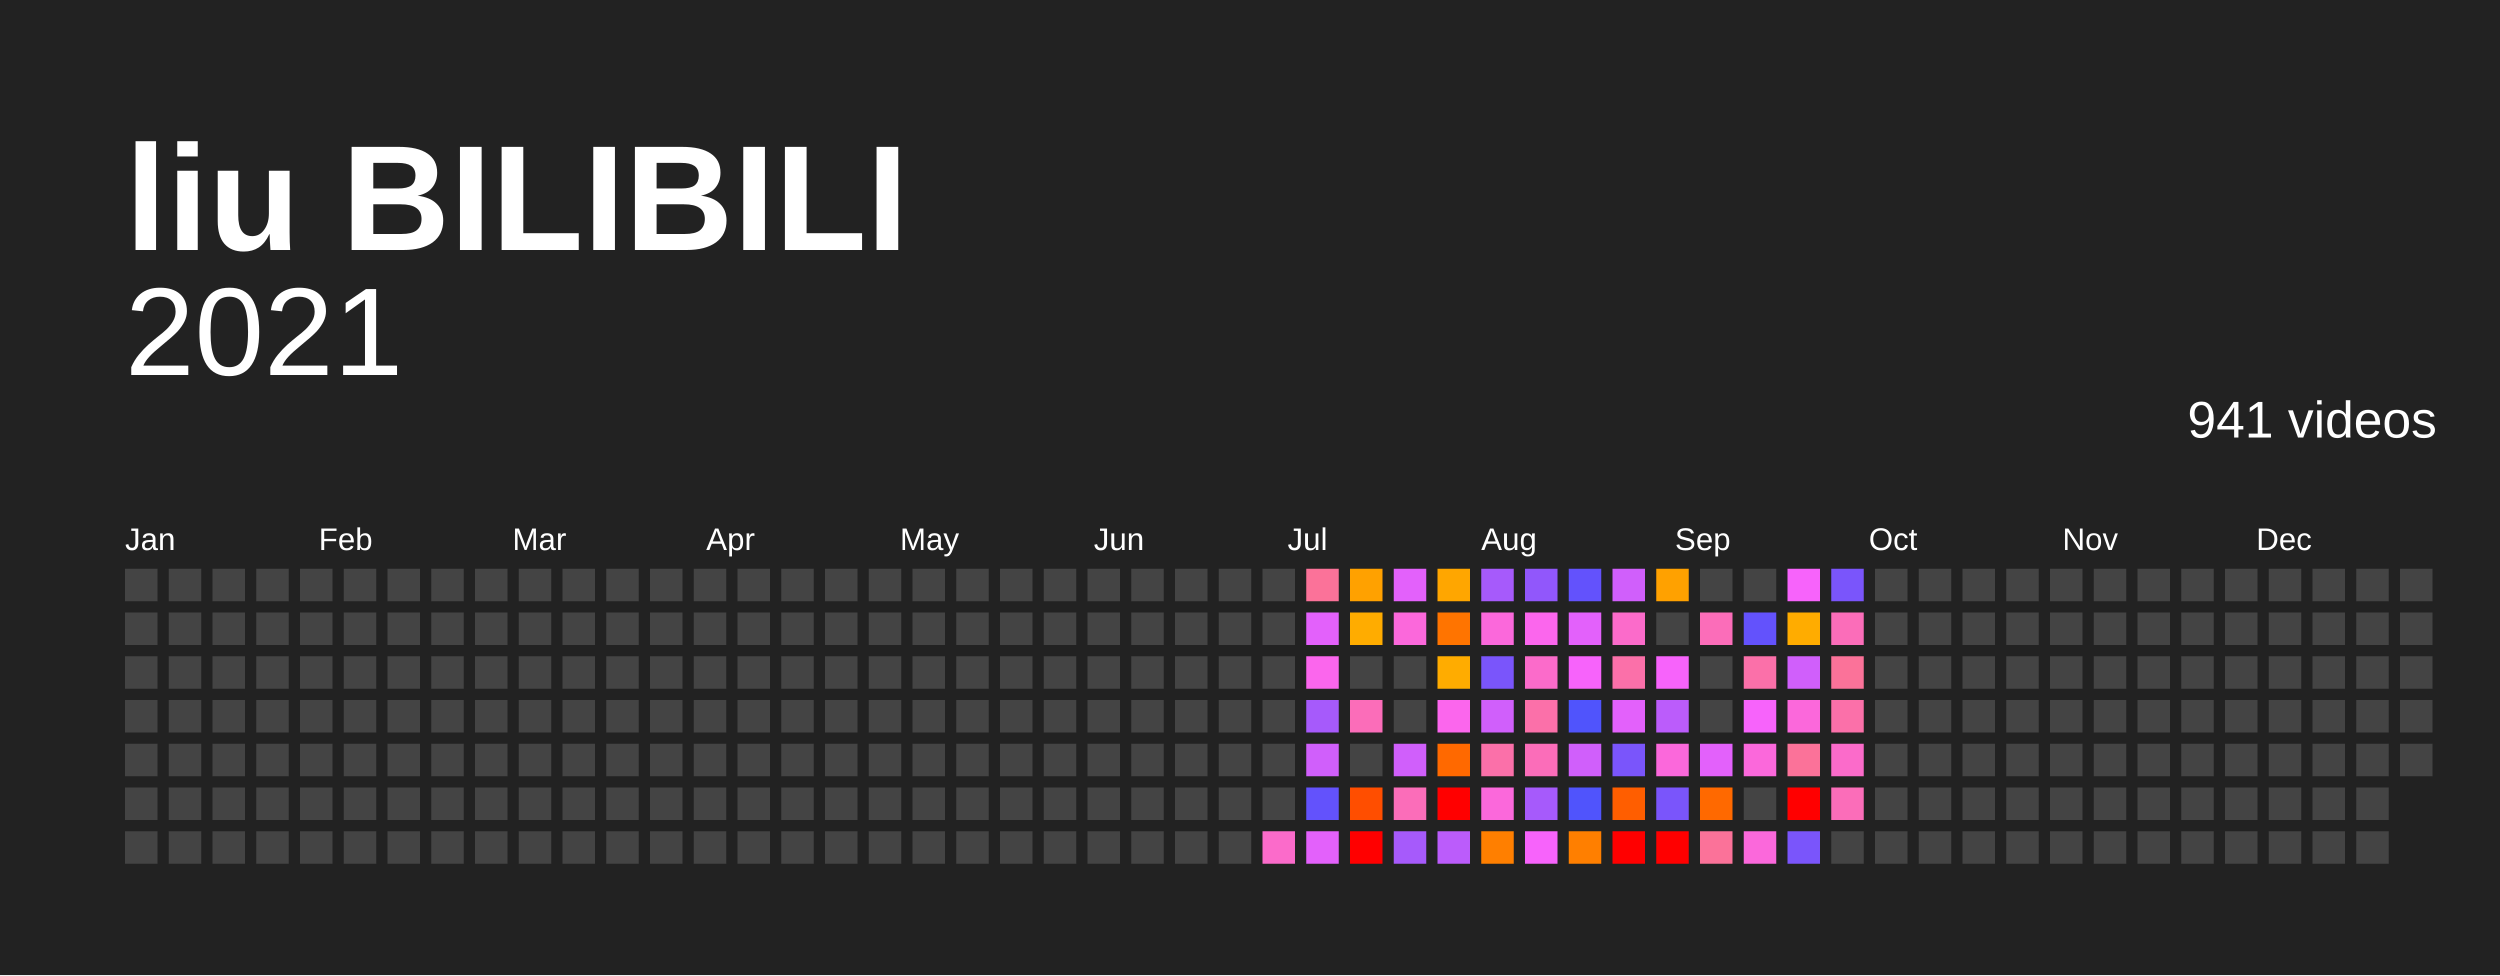
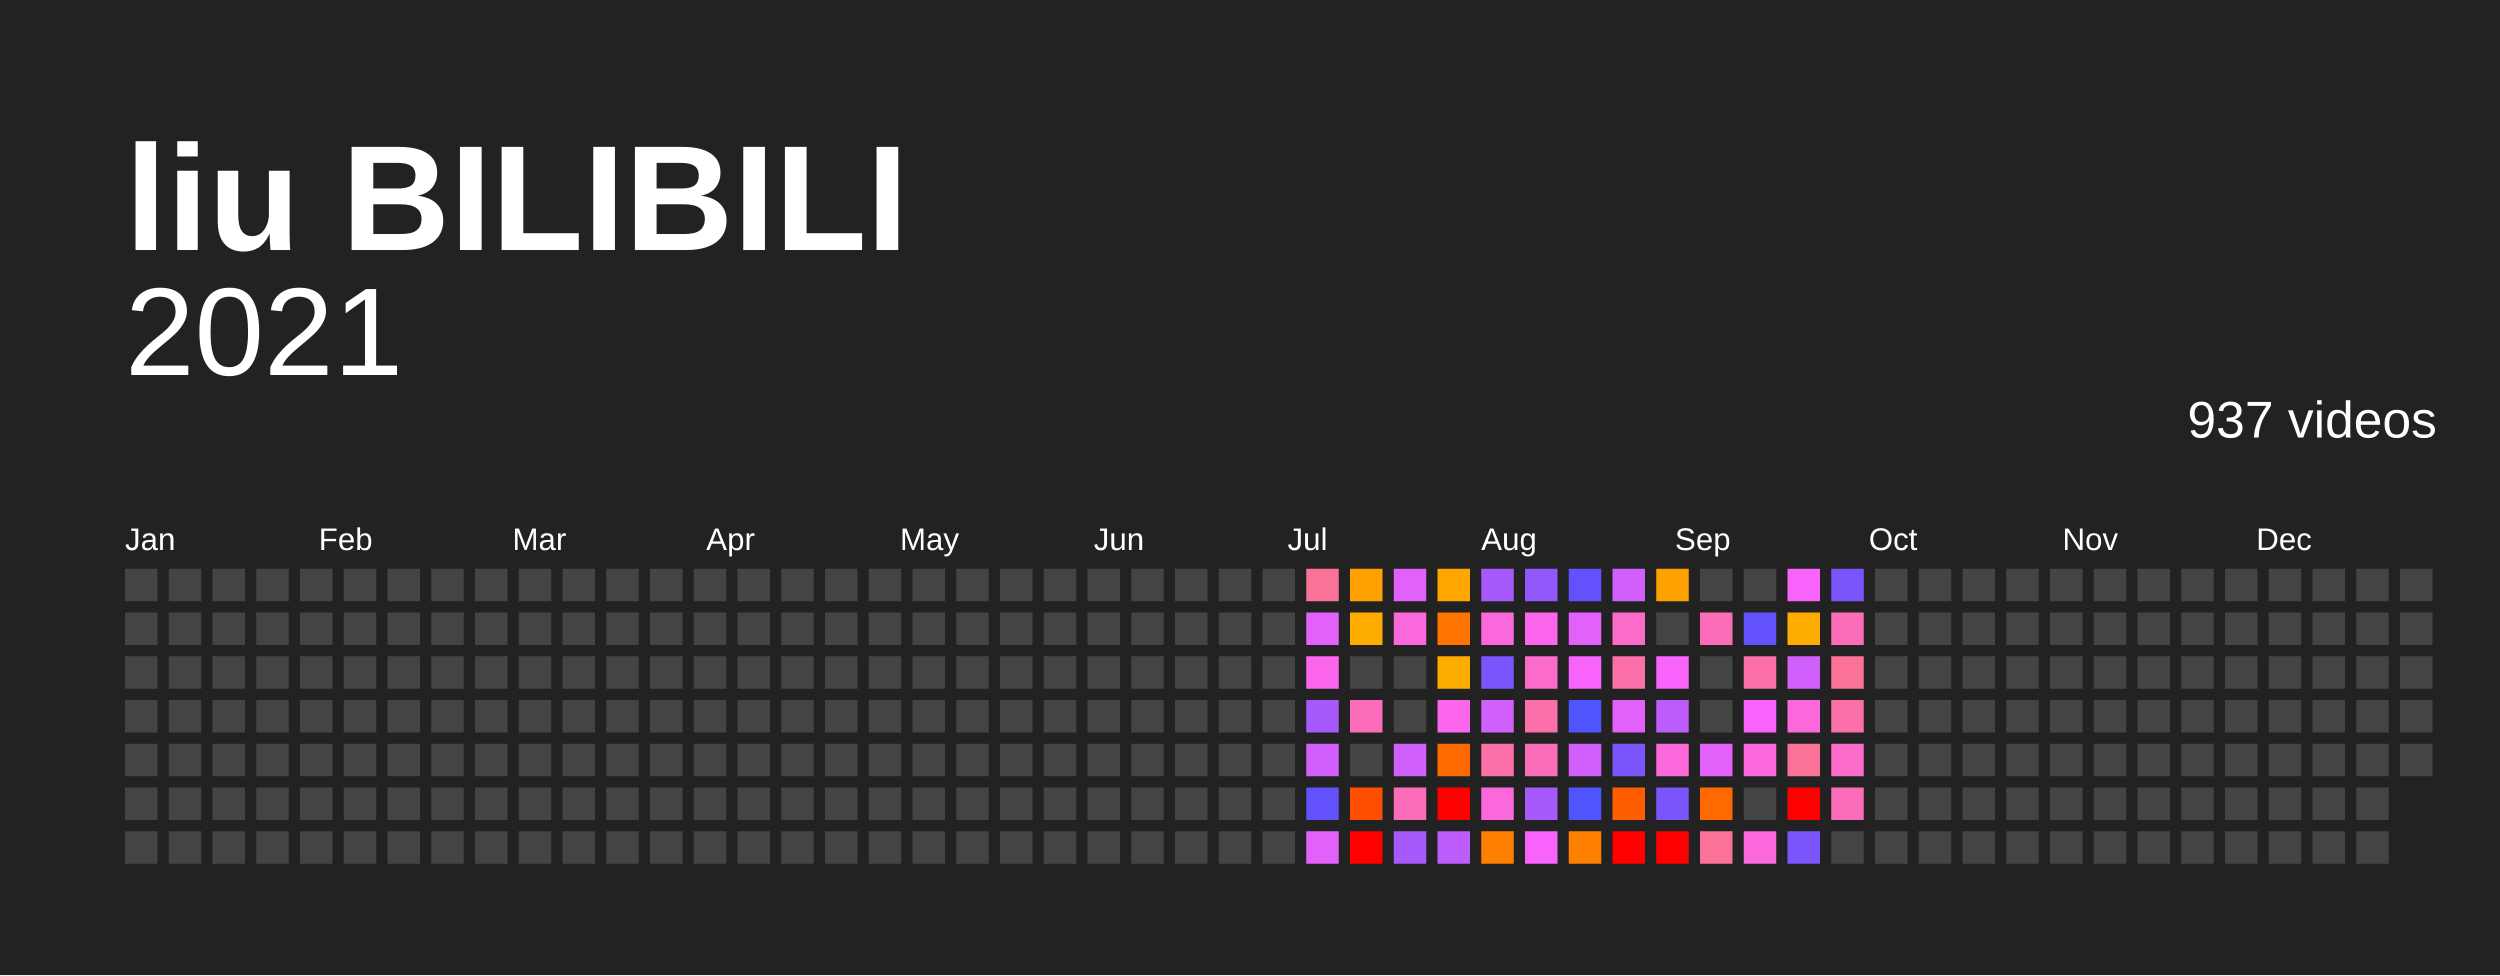
<svg xmlns="http://www.w3.org/2000/svg" baseProfile="full" height="78mm" version="1.1" viewBox="0,0,200,78" width="200mm">
  <defs />
  <rect fill="#222222" height="78" width="200" x="0" y="0" />
  <text fill="#FFFFFF" style="font-size:12px; font-family:Arial; font-weight:bold;" x="10" y="20">liu BILIBILI</text>
  <text alignment-baseline="hanging" fill="#FFFFFF" style="font-size:10.0px; font-family:Arial;" x="10" y="30">2021</text>
-   <text alignment-baseline="hanging" fill="#FFFFFF" style="font-size:4.125px; font-family:Arial;" x="175" y="35">941 videos</text>
+   <text alignment-baseline="hanging" fill="#FFFFFF" style="font-size:4.125px; font-family:Arial;" x="175" y="35">937 videos</text>
  <text fill="#FFFFFF" style="font-size:2.5px; font-family:Arial" x="10.0" y="44">Jan</text>
  <text fill="#FFFFFF" style="font-size:2.5px; font-family:Arial" x="25.5" y="44">Feb</text>
  <text fill="#FFFFFF" style="font-size:2.5px; font-family:Arial" x="41.0" y="44">Mar</text>
  <text fill="#FFFFFF" style="font-size:2.5px; font-family:Arial" x="56.5" y="44">Apr</text>
  <text fill="#FFFFFF" style="font-size:2.5px; font-family:Arial" x="72.0" y="44">May</text>
  <text fill="#FFFFFF" style="font-size:2.5px; font-family:Arial" x="87.5" y="44">Jun</text>
  <text fill="#FFFFFF" style="font-size:2.5px; font-family:Arial" x="103.0" y="44">Jul</text>
  <text fill="#FFFFFF" style="font-size:2.5px; font-family:Arial" x="118.5" y="44">Aug</text>
  <text fill="#FFFFFF" style="font-size:2.5px; font-family:Arial" x="134.0" y="44">Sep</text>
  <text fill="#FFFFFF" style="font-size:2.5px; font-family:Arial" x="149.5" y="44">Oct</text>
  <text fill="#FFFFFF" style="font-size:2.5px; font-family:Arial" x="165.0" y="44">Nov</text>
  <text fill="#FFFFFF" style="font-size:2.5px; font-family:Arial" x="180.5" y="44">Dec</text>
  <rect fill="#444444" height="2.6" width="2.6" x="10.0" y="45.5" />
  <rect fill="#444444" height="2.6" width="2.6" x="10.0" y="49.0" />
  <rect fill="#444444" height="2.6" width="2.6" x="10.0" y="52.5" />
  <rect fill="#444444" height="2.6" width="2.6" x="10.0" y="56.0" />
  <rect fill="#444444" height="2.6" width="2.6" x="10.0" y="59.5" />
  <rect fill="#444444" height="2.6" width="2.6" x="10.0" y="63.0" />
  <rect fill="#444444" height="2.6" width="2.6" x="10.0" y="66.5" />
  <rect fill="#444444" height="2.6" width="2.6" x="13.5" y="45.5" />
  <rect fill="#444444" height="2.6" width="2.6" x="13.5" y="49.0" />
  <rect fill="#444444" height="2.6" width="2.6" x="13.5" y="52.5" />
  <rect fill="#444444" height="2.6" width="2.6" x="13.5" y="56.0" />
  <rect fill="#444444" height="2.6" width="2.6" x="13.5" y="59.5" />
  <rect fill="#444444" height="2.6" width="2.6" x="13.5" y="63.0" />
  <rect fill="#444444" height="2.6" width="2.6" x="13.5" y="66.5" />
  <rect fill="#444444" height="2.6" width="2.6" x="17.0" y="45.5" />
  <rect fill="#444444" height="2.6" width="2.6" x="17.0" y="49.0" />
  <rect fill="#444444" height="2.6" width="2.6" x="17.0" y="52.5" />
  <rect fill="#444444" height="2.6" width="2.6" x="17.0" y="56.0" />
  <rect fill="#444444" height="2.6" width="2.6" x="17.0" y="59.5" />
  <rect fill="#444444" height="2.6" width="2.6" x="17.0" y="63.0" />
  <rect fill="#444444" height="2.6" width="2.6" x="17.0" y="66.5" />
  <rect fill="#444444" height="2.6" width="2.6" x="20.5" y="45.5" />
  <rect fill="#444444" height="2.6" width="2.6" x="20.5" y="49.0" />
  <rect fill="#444444" height="2.6" width="2.6" x="20.5" y="52.5" />
  <rect fill="#444444" height="2.6" width="2.6" x="20.5" y="56.0" />
  <rect fill="#444444" height="2.6" width="2.6" x="20.5" y="59.5" />
  <rect fill="#444444" height="2.6" width="2.6" x="20.5" y="63.0" />
  <rect fill="#444444" height="2.6" width="2.6" x="20.5" y="66.5" />
  <rect fill="#444444" height="2.6" width="2.6" x="24.0" y="45.5" />
  <rect fill="#444444" height="2.6" width="2.6" x="24.0" y="49.0" />
  <rect fill="#444444" height="2.6" width="2.6" x="24.0" y="52.5" />
  <rect fill="#444444" height="2.6" width="2.6" x="24.0" y="56.0" />
  <rect fill="#444444" height="2.6" width="2.6" x="24.0" y="59.5" />
  <rect fill="#444444" height="2.6" width="2.6" x="24.0" y="63.0" />
  <rect fill="#444444" height="2.6" width="2.6" x="24.0" y="66.5" />
  <rect fill="#444444" height="2.6" width="2.6" x="27.5" y="45.5" />
  <rect fill="#444444" height="2.6" width="2.6" x="27.5" y="49.0" />
  <rect fill="#444444" height="2.6" width="2.6" x="27.5" y="52.5" />
  <rect fill="#444444" height="2.6" width="2.6" x="27.5" y="56.0" />
  <rect fill="#444444" height="2.6" width="2.6" x="27.5" y="59.5" />
  <rect fill="#444444" height="2.6" width="2.6" x="27.5" y="63.0" />
  <rect fill="#444444" height="2.6" width="2.6" x="27.5" y="66.5" />
  <rect fill="#444444" height="2.6" width="2.6" x="31.0" y="45.5" />
  <rect fill="#444444" height="2.6" width="2.6" x="31.0" y="49.0" />
  <rect fill="#444444" height="2.6" width="2.6" x="31.0" y="52.5" />
  <rect fill="#444444" height="2.6" width="2.6" x="31.0" y="56.0" />
  <rect fill="#444444" height="2.6" width="2.6" x="31.0" y="59.5" />
  <rect fill="#444444" height="2.6" width="2.6" x="31.0" y="63.0" />
  <rect fill="#444444" height="2.6" width="2.6" x="31.0" y="66.5" />
  <rect fill="#444444" height="2.6" width="2.6" x="34.5" y="45.5" />
  <rect fill="#444444" height="2.6" width="2.6" x="34.5" y="49.0" />
  <rect fill="#444444" height="2.6" width="2.6" x="34.5" y="52.5" />
  <rect fill="#444444" height="2.6" width="2.6" x="34.5" y="56.0" />
  <rect fill="#444444" height="2.6" width="2.6" x="34.5" y="59.5" />
  <rect fill="#444444" height="2.6" width="2.6" x="34.5" y="63.0" />
  <rect fill="#444444" height="2.6" width="2.6" x="34.5" y="66.5" />
  <rect fill="#444444" height="2.6" width="2.6" x="38.0" y="45.5" />
  <rect fill="#444444" height="2.6" width="2.6" x="38.0" y="49.0" />
  <rect fill="#444444" height="2.6" width="2.6" x="38.0" y="52.5" />
  <rect fill="#444444" height="2.6" width="2.6" x="38.0" y="56.0" />
  <rect fill="#444444" height="2.6" width="2.6" x="38.0" y="59.5" />
  <rect fill="#444444" height="2.6" width="2.6" x="38.0" y="63.0" />
  <rect fill="#444444" height="2.6" width="2.6" x="38.0" y="66.5" />
  <rect fill="#444444" height="2.6" width="2.6" x="41.5" y="45.5" />
  <rect fill="#444444" height="2.6" width="2.6" x="41.5" y="49.0" />
  <rect fill="#444444" height="2.6" width="2.6" x="41.5" y="52.5" />
  <rect fill="#444444" height="2.6" width="2.6" x="41.5" y="56.0" />
  <rect fill="#444444" height="2.6" width="2.6" x="41.5" y="59.5" />
  <rect fill="#444444" height="2.6" width="2.6" x="41.5" y="63.0" />
  <rect fill="#444444" height="2.6" width="2.6" x="41.5" y="66.5" />
  <rect fill="#444444" height="2.6" width="2.6" x="45.0" y="45.5" />
  <rect fill="#444444" height="2.6" width="2.6" x="45.0" y="49.0" />
  <rect fill="#444444" height="2.6" width="2.6" x="45.0" y="52.5" />
  <rect fill="#444444" height="2.6" width="2.6" x="45.0" y="56.0" />
  <rect fill="#444444" height="2.6" width="2.6" x="45.0" y="59.5" />
  <rect fill="#444444" height="2.6" width="2.6" x="45.0" y="63.0" />
  <rect fill="#444444" height="2.6" width="2.6" x="45.0" y="66.5" />
  <rect fill="#444444" height="2.6" width="2.6" x="48.5" y="45.5" />
  <rect fill="#444444" height="2.6" width="2.6" x="48.5" y="49.0" />
  <rect fill="#444444" height="2.6" width="2.6" x="48.5" y="52.5" />
  <rect fill="#444444" height="2.6" width="2.6" x="48.5" y="56.0" />
  <rect fill="#444444" height="2.6" width="2.6" x="48.5" y="59.5" />
  <rect fill="#444444" height="2.6" width="2.6" x="48.5" y="63.0" />
  <rect fill="#444444" height="2.6" width="2.6" x="48.5" y="66.5" />
  <rect fill="#444444" height="2.6" width="2.6" x="52.0" y="45.5" />
  <rect fill="#444444" height="2.6" width="2.6" x="52.0" y="49.0" />
  <rect fill="#444444" height="2.6" width="2.6" x="52.0" y="52.5" />
  <rect fill="#444444" height="2.6" width="2.6" x="52.0" y="56.0" />
  <rect fill="#444444" height="2.6" width="2.6" x="52.0" y="59.5" />
  <rect fill="#444444" height="2.6" width="2.6" x="52.0" y="63.0" />
  <rect fill="#444444" height="2.6" width="2.6" x="52.0" y="66.5" />
  <rect fill="#444444" height="2.6" width="2.6" x="55.5" y="45.5" />
  <rect fill="#444444" height="2.6" width="2.6" x="55.5" y="49.0" />
  <rect fill="#444444" height="2.6" width="2.6" x="55.5" y="52.5" />
  <rect fill="#444444" height="2.6" width="2.6" x="55.5" y="56.0" />
  <rect fill="#444444" height="2.6" width="2.6" x="55.5" y="59.5" />
  <rect fill="#444444" height="2.6" width="2.6" x="55.5" y="63.0" />
  <rect fill="#444444" height="2.6" width="2.6" x="55.5" y="66.5" />
  <rect fill="#444444" height="2.6" width="2.6" x="59.0" y="45.5" />
  <rect fill="#444444" height="2.6" width="2.6" x="59.0" y="49.0" />
  <rect fill="#444444" height="2.6" width="2.6" x="59.0" y="52.5" />
  <rect fill="#444444" height="2.6" width="2.6" x="59.0" y="56.0" />
  <rect fill="#444444" height="2.6" width="2.6" x="59.0" y="59.5" />
  <rect fill="#444444" height="2.6" width="2.6" x="59.0" y="63.0" />
  <rect fill="#444444" height="2.6" width="2.6" x="59.0" y="66.5" />
  <rect fill="#444444" height="2.6" width="2.6" x="62.5" y="45.5" />
  <rect fill="#444444" height="2.6" width="2.6" x="62.5" y="49.0" />
  <rect fill="#444444" height="2.6" width="2.6" x="62.5" y="52.5" />
  <rect fill="#444444" height="2.6" width="2.6" x="62.5" y="56.0" />
  <rect fill="#444444" height="2.6" width="2.6" x="62.5" y="59.5" />
  <rect fill="#444444" height="2.6" width="2.6" x="62.5" y="63.0" />
  <rect fill="#444444" height="2.6" width="2.6" x="62.5" y="66.5" />
  <rect fill="#444444" height="2.6" width="2.6" x="66.0" y="45.5" />
  <rect fill="#444444" height="2.6" width="2.6" x="66.0" y="49.0" />
  <rect fill="#444444" height="2.6" width="2.6" x="66.0" y="52.5" />
  <rect fill="#444444" height="2.6" width="2.6" x="66.0" y="56.0" />
  <rect fill="#444444" height="2.6" width="2.6" x="66.0" y="59.5" />
  <rect fill="#444444" height="2.6" width="2.6" x="66.0" y="63.0" />
  <rect fill="#444444" height="2.6" width="2.6" x="66.0" y="66.5" />
  <rect fill="#444444" height="2.6" width="2.6" x="69.5" y="45.5" />
  <rect fill="#444444" height="2.6" width="2.6" x="69.5" y="49.0" />
  <rect fill="#444444" height="2.6" width="2.6" x="69.5" y="52.5" />
  <rect fill="#444444" height="2.6" width="2.6" x="69.5" y="56.0" />
  <rect fill="#444444" height="2.6" width="2.6" x="69.5" y="59.5" />
  <rect fill="#444444" height="2.6" width="2.6" x="69.5" y="63.0" />
  <rect fill="#444444" height="2.6" width="2.6" x="69.5" y="66.5" />
  <rect fill="#444444" height="2.6" width="2.6" x="73.0" y="45.5" />
  <rect fill="#444444" height="2.6" width="2.6" x="73.0" y="49.0" />
  <rect fill="#444444" height="2.6" width="2.6" x="73.0" y="52.5" />
  <rect fill="#444444" height="2.6" width="2.6" x="73.0" y="56.0" />
  <rect fill="#444444" height="2.6" width="2.6" x="73.0" y="59.5" />
  <rect fill="#444444" height="2.6" width="2.6" x="73.0" y="63.0" />
  <rect fill="#444444" height="2.6" width="2.6" x="73.0" y="66.5" />
  <rect fill="#444444" height="2.6" width="2.6" x="76.5" y="45.5" />
  <rect fill="#444444" height="2.6" width="2.6" x="76.5" y="49.0" />
  <rect fill="#444444" height="2.6" width="2.6" x="76.5" y="52.5" />
  <rect fill="#444444" height="2.6" width="2.6" x="76.5" y="56.0" />
  <rect fill="#444444" height="2.6" width="2.6" x="76.5" y="59.5" />
  <rect fill="#444444" height="2.6" width="2.6" x="76.5" y="63.0" />
  <rect fill="#444444" height="2.6" width="2.6" x="76.5" y="66.5" />
  <rect fill="#444444" height="2.6" width="2.6" x="80.0" y="45.5" />
  <rect fill="#444444" height="2.6" width="2.6" x="80.0" y="49.0" />
  <rect fill="#444444" height="2.6" width="2.6" x="80.0" y="52.5" />
  <rect fill="#444444" height="2.6" width="2.6" x="80.0" y="56.0" />
  <rect fill="#444444" height="2.6" width="2.6" x="80.0" y="59.5" />
  <rect fill="#444444" height="2.6" width="2.6" x="80.0" y="63.0" />
  <rect fill="#444444" height="2.6" width="2.6" x="80.0" y="66.5" />
  <rect fill="#444444" height="2.6" width="2.6" x="83.5" y="45.5" />
  <rect fill="#444444" height="2.6" width="2.6" x="83.5" y="49.0" />
  <rect fill="#444444" height="2.6" width="2.6" x="83.5" y="52.5" />
  <rect fill="#444444" height="2.6" width="2.6" x="83.5" y="56.0" />
  <rect fill="#444444" height="2.6" width="2.6" x="83.5" y="59.5" />
  <rect fill="#444444" height="2.6" width="2.6" x="83.5" y="63.0" />
  <rect fill="#444444" height="2.6" width="2.6" x="83.5" y="66.5" />
  <rect fill="#444444" height="2.6" width="2.6" x="87.0" y="45.5" />
  <rect fill="#444444" height="2.6" width="2.6" x="87.0" y="49.0" />
  <rect fill="#444444" height="2.6" width="2.6" x="87.0" y="52.5" />
  <rect fill="#444444" height="2.6" width="2.6" x="87.0" y="56.0" />
  <rect fill="#444444" height="2.6" width="2.6" x="87.0" y="59.5" />
  <rect fill="#444444" height="2.6" width="2.6" x="87.0" y="63.0" />
  <rect fill="#444444" height="2.6" width="2.6" x="87.0" y="66.5" />
  <rect fill="#444444" height="2.6" width="2.6" x="90.5" y="45.5" />
  <rect fill="#444444" height="2.6" width="2.6" x="90.5" y="49.0" />
  <rect fill="#444444" height="2.6" width="2.6" x="90.5" y="52.5" />
  <rect fill="#444444" height="2.6" width="2.6" x="90.5" y="56.0" />
  <rect fill="#444444" height="2.6" width="2.6" x="90.5" y="59.5" />
  <rect fill="#444444" height="2.6" width="2.6" x="90.5" y="63.0" />
  <rect fill="#444444" height="2.6" width="2.6" x="90.5" y="66.5" />
  <rect fill="#444444" height="2.6" width="2.6" x="94.0" y="45.5" />
  <rect fill="#444444" height="2.6" width="2.6" x="94.0" y="49.0" />
  <rect fill="#444444" height="2.6" width="2.6" x="94.0" y="52.5" />
  <rect fill="#444444" height="2.6" width="2.6" x="94.0" y="56.0" />
  <rect fill="#444444" height="2.6" width="2.6" x="94.0" y="59.5" />
  <rect fill="#444444" height="2.6" width="2.6" x="94.0" y="63.0" />
  <rect fill="#444444" height="2.6" width="2.6" x="94.0" y="66.5" />
  <rect fill="#444444" height="2.6" width="2.6" x="97.5" y="45.5" />
  <rect fill="#444444" height="2.6" width="2.6" x="97.5" y="49.0" />
  <rect fill="#444444" height="2.6" width="2.6" x="97.5" y="52.5" />
  <rect fill="#444444" height="2.6" width="2.6" x="97.5" y="56.0" />
  <rect fill="#444444" height="2.6" width="2.6" x="97.5" y="59.5" />
  <rect fill="#444444" height="2.6" width="2.6" x="97.5" y="63.0" />
  <rect fill="#444444" height="2.6" width="2.6" x="97.5" y="66.5" />
  <rect fill="#444444" height="2.6" width="2.6" x="101.0" y="45.5" />
  <rect fill="#444444" height="2.6" width="2.6" x="101.0" y="49.0" />
  <rect fill="#444444" height="2.6" width="2.6" x="101.0" y="52.5" />
  <rect fill="#444444" height="2.6" width="2.6" x="101.0" y="56.0" />
  <rect fill="#444444" height="2.6" width="2.6" x="101.0" y="59.5" />
  <rect fill="#444444" height="2.6" width="2.6" x="101.0" y="63.0" />
-   <rect fill="#fb6bca" height="2.6" width="2.6" x="101.0" y="66.5" />
+   <rect fill="#444444" height="2.6" width="2.6" x="101.0" y="66.5" />
  <rect fill="#fb7299" height="2.6" width="2.6" x="104.5" y="45.5" />
  <rect fill="#e361fb" height="2.6" width="2.6" x="104.5" y="49.0" />
  <rect fill="#fb66ed" height="2.6" width="2.6" x="104.5" y="52.5" />
  <rect fill="#a65afb" height="2.6" width="2.6" x="104.5" y="56.0" />
  <rect fill="#d05ffb" height="2.6" width="2.6" x="104.5" y="59.5" />
  <rect fill="#6352fc" height="2.6" width="2.6" x="104.5" y="63.0" />
  <rect fill="#e361fb" height="2.6" width="2.6" x="104.5" y="66.5" />
  <rect fill="#ffa100" height="2.6" width="2.6" x="108.0" y="45.5" />
  <rect fill="#ffac00" height="2.6" width="2.6" x="108.0" y="49.0" />
  <rect fill="#444444" height="2.6" width="2.6" x="108.0" y="52.5" />
  <rect fill="#fb6db9" height="2.6" width="2.6" x="108.0" y="56.0" />
  <rect fill="#444444" height="2.6" width="2.6" x="108.0" y="59.5" />
  <rect fill="#ff4e00" height="2.6" width="2.6" x="108.0" y="63.0" />
  <rect fill="red" height="2.6" width="2.6" x="108.0" y="66.5" />
  <rect fill="#e361fb" height="2.6" width="2.6" x="111.5" y="45.5" />
  <rect fill="#fb68db" height="2.6" width="2.6" x="111.5" y="49.0" />
  <rect fill="#444444" height="2.6" width="2.6" x="111.5" y="52.5" />
  <rect fill="#444444" height="2.6" width="2.6" x="111.5" y="56.0" />
  <rect fill="#d05ffb" height="2.6" width="2.6" x="111.5" y="59.5" />
  <rect fill="#fb6db9" height="2.6" width="2.6" x="111.5" y="63.0" />
  <rect fill="#a65afb" height="2.6" width="2.6" x="111.5" y="66.5" />
  <rect fill="#ffa600" height="2.6" width="2.6" x="115.0" y="45.5" />
  <rect fill="#ff7400" height="2.6" width="2.6" x="115.0" y="49.0" />
  <rect fill="#ffac00" height="2.6" width="2.6" x="115.0" y="52.5" />
  <rect fill="#fb66ed" height="2.6" width="2.6" x="115.0" y="56.0" />
  <rect fill="#ff6900" height="2.6" width="2.6" x="115.0" y="59.5" />
  <rect fill="red" height="2.6" width="2.6" x="115.0" y="63.0" />
  <rect fill="#bb5cfb" height="2.6" width="2.6" x="115.0" y="66.5" />
  <rect fill="#a65afb" height="2.6" width="2.6" x="118.5" y="45.5" />
  <rect fill="#fb68db" height="2.6" width="2.6" x="118.5" y="49.0" />
  <rect fill="#7a55fb" height="2.6" width="2.6" x="118.5" y="52.5" />
  <rect fill="#d05ffb" height="2.6" width="2.6" x="118.5" y="56.0" />
  <rect fill="#fb70a9" height="2.6" width="2.6" x="118.5" y="59.5" />
  <rect fill="#fb68db" height="2.6" width="2.6" x="118.5" y="63.0" />
  <rect fill="#ff7f00" height="2.6" width="2.6" x="118.5" y="66.5" />
  <rect fill="#9157fb" height="2.6" width="2.6" x="122.0" y="45.5" />
  <rect fill="#fb66ed" height="2.6" width="2.6" x="122.0" y="49.0" />
  <rect fill="#fb6bca" height="2.6" width="2.6" x="122.0" y="52.5" />
  <rect fill="#fb70a9" height="2.6" width="2.6" x="122.0" y="56.0" />
  <rect fill="#fb6db9" height="2.6" width="2.6" x="122.0" y="59.5" />
  <rect fill="#a65afb" height="2.6" width="2.6" x="122.0" y="63.0" />
  <rect fill="#f763fb" height="2.6" width="2.6" x="122.0" y="66.5" />
  <rect fill="#6352fc" height="2.6" width="2.6" x="125.5" y="45.5" />
  <rect fill="#e361fb" height="2.6" width="2.6" x="125.5" y="49.0" />
  <rect fill="#f763fb" height="2.6" width="2.6" x="125.5" y="52.5" />
  <rect fill="#5054fc" height="2.6" width="2.6" x="125.5" y="56.0" />
  <rect fill="#d05ffb" height="2.6" width="2.6" x="125.5" y="59.5" />
  <rect fill="#5054fc" height="2.6" width="2.6" x="125.5" y="63.0" />
  <rect fill="#ff7f00" height="2.6" width="2.6" x="125.5" y="66.5" />
  <rect fill="#d05ffb" height="2.6" width="2.6" x="129.0" y="45.5" />
  <rect fill="#fb6bca" height="2.6" width="2.6" x="129.0" y="49.0" />
  <rect fill="#fb70a9" height="2.6" width="2.6" x="129.0" y="52.5" />
  <rect fill="#e361fb" height="2.6" width="2.6" x="129.0" y="56.0" />
  <rect fill="#7a55fb" height="2.6" width="2.6" x="129.0" y="59.5" />
  <rect fill="#ff5e00" height="2.6" width="2.6" x="129.0" y="63.0" />
  <rect fill="red" height="2.6" width="2.6" x="129.0" y="66.5" />
  <rect fill="#ffa100" height="2.6" width="2.6" x="132.5" y="45.5" />
  <rect fill="#444444" height="2.6" width="2.6" x="132.5" y="49.0" />
  <rect fill="#f763fb" height="2.6" width="2.6" x="132.5" y="52.5" />
  <rect fill="#bb5cfb" height="2.6" width="2.6" x="132.5" y="56.0" />
  <rect fill="#fb68db" height="2.6" width="2.6" x="132.5" y="59.5" />
  <rect fill="#7a55fb" height="2.6" width="2.6" x="132.5" y="63.0" />
  <rect fill="red" height="2.6" width="2.6" x="132.5" y="66.5" />
  <rect fill="#444444" height="2.6" width="2.6" x="136.0" y="45.5" />
  <rect fill="#fb6db9" height="2.6" width="2.6" x="136.0" y="49.0" />
  <rect fill="#444444" height="2.6" width="2.6" x="136.0" y="52.5" />
  <rect fill="#444444" height="2.6" width="2.6" x="136.0" y="56.0" />
  <rect fill="#e361fb" height="2.6" width="2.6" x="136.0" y="59.5" />
  <rect fill="#ff6900" height="2.6" width="2.6" x="136.0" y="63.0" />
  <rect fill="#fb7299" height="2.6" width="2.6" x="136.0" y="66.5" />
  <rect fill="#444444" height="2.6" width="2.6" x="139.5" y="45.5" />
  <rect fill="#6352fc" height="2.6" width="2.6" x="139.5" y="49.0" />
  <rect fill="#fb70a9" height="2.6" width="2.6" x="139.5" y="52.5" />
  <rect fill="#f763fb" height="2.6" width="2.6" x="139.5" y="56.0" />
  <rect fill="#fb68db" height="2.6" width="2.6" x="139.5" y="59.5" />
  <rect fill="#444444" height="2.6" width="2.6" x="139.5" y="63.0" />
  <rect fill="#fb68db" height="2.6" width="2.6" x="139.5" y="66.5" />
  <rect fill="#f763fb" height="2.6" width="2.6" x="143.0" y="45.5" />
  <rect fill="#ffac00" height="2.6" width="2.6" x="143.0" y="49.0" />
  <rect fill="#d05ffb" height="2.6" width="2.6" x="143.0" y="52.5" />
  <rect fill="#fb68db" height="2.6" width="2.6" x="143.0" y="56.0" />
  <rect fill="#fb7299" height="2.6" width="2.6" x="143.0" y="59.5" />
  <rect fill="red" height="2.6" width="2.6" x="143.0" y="63.0" />
  <rect fill="#7a55fb" height="2.6" width="2.6" x="143.0" y="66.5" />
  <rect fill="#7a55fb" height="2.6" width="2.6" x="146.5" y="45.5" />
  <rect fill="#fb6db9" height="2.6" width="2.6" x="146.5" y="49.0" />
  <rect fill="#fb7299" height="2.6" width="2.6" x="146.5" y="52.5" />
  <rect fill="#fb70a9" height="2.6" width="2.6" x="146.5" y="56.0" />
  <rect fill="#fb6bca" height="2.6" width="2.6" x="146.5" y="59.5" />
  <rect fill="#fb6db9" height="2.6" width="2.6" x="146.5" y="63.0" />
  <rect fill="#444444" height="2.6" width="2.6" x="146.5" y="66.5" />
  <rect fill="#444444" height="2.6" width="2.6" x="150.0" y="45.5" />
  <rect fill="#444444" height="2.6" width="2.6" x="150.0" y="49.0" />
  <rect fill="#444444" height="2.6" width="2.6" x="150.0" y="52.5" />
  <rect fill="#444444" height="2.6" width="2.6" x="150.0" y="56.0" />
  <rect fill="#444444" height="2.6" width="2.6" x="150.0" y="59.5" />
  <rect fill="#444444" height="2.6" width="2.6" x="150.0" y="63.0" />
  <rect fill="#444444" height="2.6" width="2.6" x="150.0" y="66.5" />
  <rect fill="#444444" height="2.6" width="2.6" x="153.5" y="45.5" />
  <rect fill="#444444" height="2.6" width="2.6" x="153.5" y="49.0" />
  <rect fill="#444444" height="2.6" width="2.6" x="153.5" y="52.5" />
  <rect fill="#444444" height="2.6" width="2.6" x="153.5" y="56.0" />
  <rect fill="#444444" height="2.6" width="2.6" x="153.5" y="59.5" />
  <rect fill="#444444" height="2.6" width="2.6" x="153.5" y="63.0" />
  <rect fill="#444444" height="2.6" width="2.6" x="153.5" y="66.5" />
  <rect fill="#444444" height="2.6" width="2.6" x="157.0" y="45.5" />
  <rect fill="#444444" height="2.6" width="2.6" x="157.0" y="49.0" />
  <rect fill="#444444" height="2.6" width="2.6" x="157.0" y="52.5" />
  <rect fill="#444444" height="2.6" width="2.6" x="157.0" y="56.0" />
  <rect fill="#444444" height="2.6" width="2.6" x="157.0" y="59.5" />
  <rect fill="#444444" height="2.6" width="2.6" x="157.0" y="63.0" />
  <rect fill="#444444" height="2.6" width="2.6" x="157.0" y="66.5" />
  <rect fill="#444444" height="2.6" width="2.6" x="160.5" y="45.5" />
  <rect fill="#444444" height="2.6" width="2.6" x="160.5" y="49.0" />
  <rect fill="#444444" height="2.6" width="2.6" x="160.5" y="52.5" />
  <rect fill="#444444" height="2.6" width="2.6" x="160.5" y="56.0" />
  <rect fill="#444444" height="2.6" width="2.6" x="160.5" y="59.5" />
  <rect fill="#444444" height="2.6" width="2.6" x="160.5" y="63.0" />
  <rect fill="#444444" height="2.6" width="2.6" x="160.5" y="66.5" />
  <rect fill="#444444" height="2.6" width="2.6" x="164.0" y="45.5" />
  <rect fill="#444444" height="2.6" width="2.6" x="164.0" y="49.0" />
  <rect fill="#444444" height="2.6" width="2.6" x="164.0" y="52.5" />
  <rect fill="#444444" height="2.6" width="2.6" x="164.0" y="56.0" />
  <rect fill="#444444" height="2.6" width="2.6" x="164.0" y="59.5" />
  <rect fill="#444444" height="2.6" width="2.6" x="164.0" y="63.0" />
  <rect fill="#444444" height="2.6" width="2.6" x="164.0" y="66.5" />
  <rect fill="#444444" height="2.6" width="2.6" x="167.5" y="45.5" />
  <rect fill="#444444" height="2.6" width="2.6" x="167.5" y="49.0" />
  <rect fill="#444444" height="2.6" width="2.6" x="167.5" y="52.5" />
  <rect fill="#444444" height="2.6" width="2.6" x="167.5" y="56.0" />
  <rect fill="#444444" height="2.6" width="2.6" x="167.5" y="59.5" />
  <rect fill="#444444" height="2.6" width="2.6" x="167.5" y="63.0" />
  <rect fill="#444444" height="2.6" width="2.6" x="167.5" y="66.5" />
  <rect fill="#444444" height="2.6" width="2.6" x="171.0" y="45.5" />
  <rect fill="#444444" height="2.6" width="2.6" x="171.0" y="49.0" />
  <rect fill="#444444" height="2.6" width="2.6" x="171.0" y="52.5" />
  <rect fill="#444444" height="2.6" width="2.6" x="171.0" y="56.0" />
  <rect fill="#444444" height="2.6" width="2.6" x="171.0" y="59.5" />
  <rect fill="#444444" height="2.6" width="2.6" x="171.0" y="63.0" />
  <rect fill="#444444" height="2.6" width="2.6" x="171.0" y="66.5" />
  <rect fill="#444444" height="2.6" width="2.6" x="174.5" y="45.5" />
  <rect fill="#444444" height="2.6" width="2.6" x="174.5" y="49.0" />
  <rect fill="#444444" height="2.6" width="2.6" x="174.5" y="52.5" />
  <rect fill="#444444" height="2.6" width="2.6" x="174.5" y="56.0" />
  <rect fill="#444444" height="2.6" width="2.6" x="174.5" y="59.5" />
  <rect fill="#444444" height="2.6" width="2.6" x="174.5" y="63.0" />
  <rect fill="#444444" height="2.6" width="2.6" x="174.5" y="66.5" />
  <rect fill="#444444" height="2.6" width="2.6" x="178.0" y="45.5" />
  <rect fill="#444444" height="2.6" width="2.6" x="178.0" y="49.0" />
  <rect fill="#444444" height="2.6" width="2.6" x="178.0" y="52.5" />
  <rect fill="#444444" height="2.6" width="2.6" x="178.0" y="56.0" />
  <rect fill="#444444" height="2.6" width="2.6" x="178.0" y="59.5" />
  <rect fill="#444444" height="2.6" width="2.6" x="178.0" y="63.0" />
  <rect fill="#444444" height="2.6" width="2.6" x="178.0" y="66.5" />
  <rect fill="#444444" height="2.6" width="2.6" x="181.5" y="45.5" />
  <rect fill="#444444" height="2.6" width="2.6" x="181.5" y="49.0" />
  <rect fill="#444444" height="2.6" width="2.6" x="181.5" y="52.5" />
  <rect fill="#444444" height="2.6" width="2.6" x="181.5" y="56.0" />
  <rect fill="#444444" height="2.6" width="2.6" x="181.5" y="59.5" />
  <rect fill="#444444" height="2.6" width="2.6" x="181.5" y="63.0" />
  <rect fill="#444444" height="2.6" width="2.6" x="181.5" y="66.5" />
  <rect fill="#444444" height="2.6" width="2.6" x="185.0" y="45.5" />
  <rect fill="#444444" height="2.6" width="2.6" x="185.0" y="49.0" />
  <rect fill="#444444" height="2.6" width="2.6" x="185.0" y="52.5" />
  <rect fill="#444444" height="2.6" width="2.6" x="185.0" y="56.0" />
  <rect fill="#444444" height="2.6" width="2.6" x="185.0" y="59.5" />
  <rect fill="#444444" height="2.6" width="2.6" x="185.0" y="63.0" />
  <rect fill="#444444" height="2.6" width="2.6" x="185.0" y="66.5" />
  <rect fill="#444444" height="2.6" width="2.6" x="188.5" y="45.5" />
  <rect fill="#444444" height="2.6" width="2.6" x="188.5" y="49.0" />
  <rect fill="#444444" height="2.6" width="2.6" x="188.5" y="52.5" />
  <rect fill="#444444" height="2.6" width="2.6" x="188.5" y="56.0" />
  <rect fill="#444444" height="2.6" width="2.6" x="188.5" y="59.5" />
  <rect fill="#444444" height="2.6" width="2.6" x="188.5" y="63.0" />
  <rect fill="#444444" height="2.6" width="2.6" x="188.5" y="66.5" />
  <rect fill="#444444" height="2.6" width="2.6" x="192.0" y="45.5" />
  <rect fill="#444444" height="2.6" width="2.6" x="192.0" y="49.0" />
  <rect fill="#444444" height="2.6" width="2.6" x="192.0" y="52.5" />
  <rect fill="#444444" height="2.6" width="2.6" x="192.0" y="56.0" />
  <rect fill="#444444" height="2.6" width="2.6" x="192.0" y="59.5" />
</svg>
